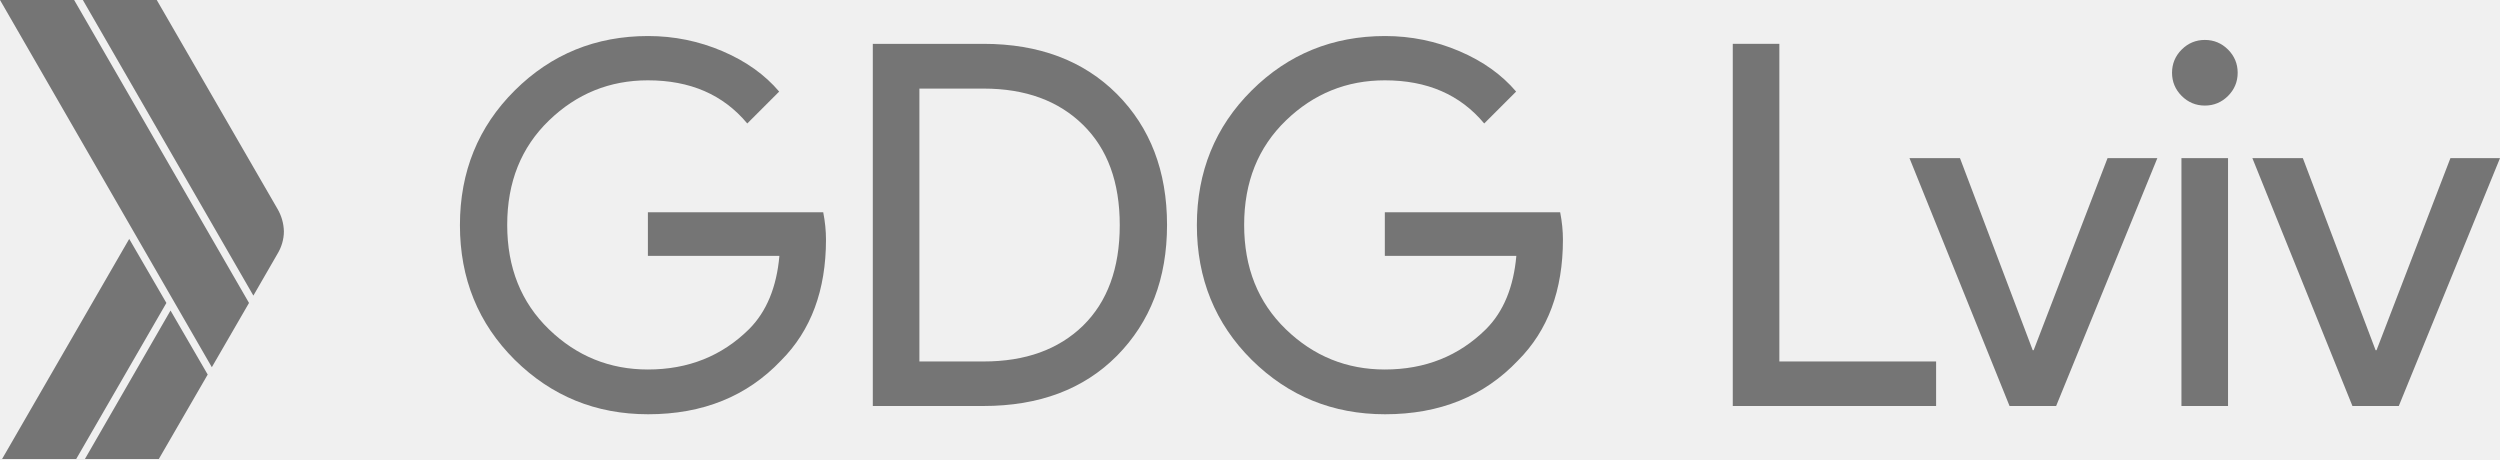
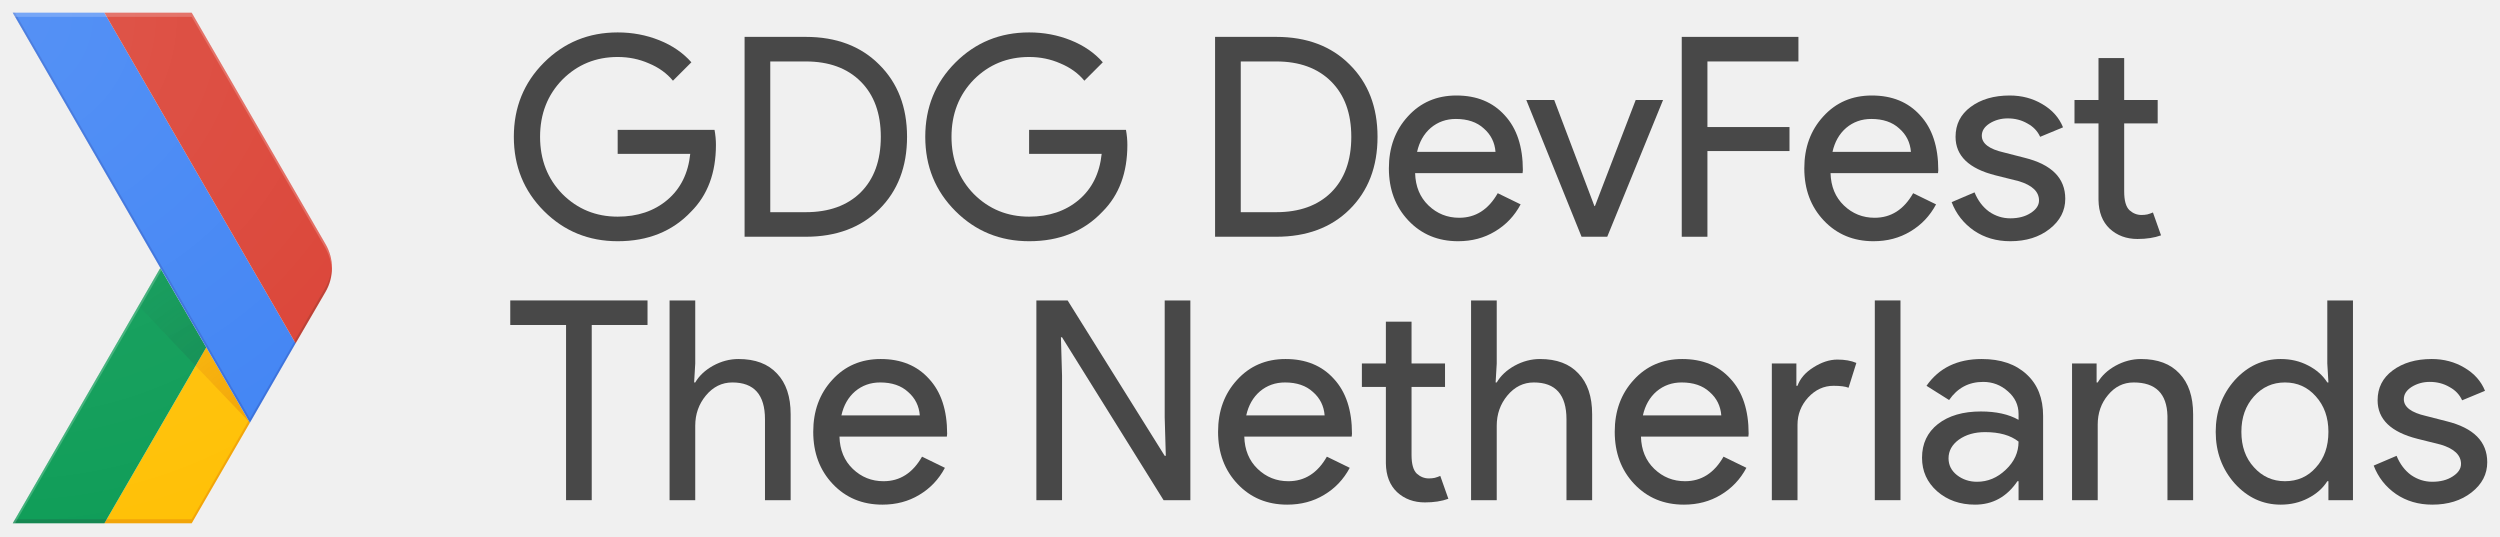
- <svg xmlns="http://www.w3.org/2000/svg" id="Layer_4" viewBox="95 151 1089.3 200">
-   <style>.st0{fill:#757575;}</style>
-   <g id="XMLID_6_">
-     <path id="XMLID_3_" class="st0" d="M454.9 255.4c0 22-6.5 39.6-19.6 52.7-14.8 15.6-34.1 23.4-57.9 23.4-22.8 0-42.1-7.9-58.1-23.7-15.9-15.8-23.9-35.4-23.9-58.7s8-42.9 23.9-58.7 35.3-23.7 58.1-23.7c11.3 0 22.1 2.2 32.4 6.6 10.3 4.4 18.5 10.3 24.7 17.6l-13.9 13.9c-10.5-12.6-24.9-18.8-43.3-18.8-16.6 0-31 5.8-43.1 17.5-12.1 11.7-18.2 26.8-18.2 45.5s6.1 33.8 18.2 45.5c12.1 11.7 26.5 17.5 43.1 17.5 17.6 0 32.3-5.9 44.1-17.6 7.6-7.6 12-18.3 13.2-31.9h-57.3v-19h76.4c.8 4.1 1.2 8.1 1.2 11.9z" />
-     <path id="XMLID_20_" class="st0" d="M475.3 327.9V170.1h48.2c24.2 0 43.6 7.3 58.2 21.9 14.5 14.6 21.8 33.6 21.8 57s-7.3 42.3-21.8 57c-14.5 14.6-33.9 21.9-58.2 21.9h-48.2zm20.3-19.4h28c18.2 0 32.6-5.2 43.3-15.6 10.6-10.4 16-25 16-43.8 0-18.7-5.3-33.2-16-43.7s-25.1-15.8-43.3-15.8h-28v118.9z" />
-     <path id="XMLID_23_" class="st0" d="M776 255.4c0 22-6.5 39.6-19.6 52.7-14.8 15.6-34.1 23.4-57.9 23.4-22.8 0-42.1-7.9-58.1-23.7-15.9-15.8-23.9-35.4-23.9-58.7s8-42.9 23.9-58.7 35.3-23.7 58.1-23.7c11.3 0 22.1 2.2 32.4 6.6 10.3 4.4 18.5 10.3 24.7 17.6l-13.9 13.9c-10.5-12.6-24.9-18.8-43.3-18.8-16.6 0-31 5.8-43.1 17.5s-18.2 26.8-18.2 45.5 6.1 33.8 18.2 45.5 26.5 17.5 43.1 17.5c17.6 0 32.3-5.9 44.1-17.6 7.6-7.6 12-18.3 13.2-31.9h-57.3v-19h76.4c.8 4.1 1.2 8.1 1.2 11.9z" />
-     <path id="XMLID_25_" class="st0" d="M850 327.9V170.1h20.3v138.4h68.3v19.4H850z" />
-     <path id="XMLID_27_" class="st0" d="M970.6 327.9l-43.6-108h22l31.7 83.7h.4l32.2-83.7h21.7l-44.1 108h-20.3z" />
-     <path id="XMLID_29_" class="st0" d="M1065.8 192.8c-2.8 2.8-6.2 4.2-10.1 4.2-3.9 0-7.3-1.4-10.1-4.2-2.8-2.8-4.2-6.2-4.2-10.1 0-3.9 1.4-7.3 4.2-10.1 2.8-2.8 6.2-4.2 10.1-4.2 3.9 0 7.3 1.4 10.1 4.2 2.8 2.8 4.2 6.2 4.2 10.1 0 3.9-1.4 7.3-4.2 10.1zm0 135.1h-20.3v-108h20.3v108z" />
-     <path id="XMLID_32_" class="st0" d="M1120 327.9l-43.6-108h22l31.7 83.7h.4l32.2-83.7h21.6l-44.1 108H1120z" />
+ <svg xmlns="http://www.w3.org/2000/svg" id="Layer_4" viewBox="0 0 979.404 210" version="1.1" width="979.404" height="210">
+   <defs id="defs75" />
+   <style id="style3">.st0{fill:none}.st1{fill:#ffc107}.st2{fill:#0f9d58}.st3,.st4,.st5{opacity:.2;fill:#bf360c;enable-background:new}.st4,.st5{fill:#263238}.st5{fill:#fff}.st6{fill:url(#XMLID_257_)}.st7{fill:url(#XMLID_258_)}.st8{fill:#4285f4}.st9{fill:#db4437}.st10,.st11{opacity:.2;fill:#1a237e;enable-background:new}.st11{fill:#3e2723}.st12{fill:url(#XMLID_259_)}.st13{fill:#fafafa}</style>
+   <g id="XMLID_60_" transform="translate(5,5)">
+     <g id="XMLID_61_">
+       <g id="XMLID_62_">
+         <path id="XMLID_106_" class="st0" d="M 122.5,90.6 70.1,0 0,0 57.8,100 0,200 l 70.1,0 52.4,-90.6 c 3.3,-5.8 3.3,-13 0,-18.8 z" style="fill:none" />
+         <path id="XMLID_105_" class="st1" d="M 92.4,159.8 75.8,131.1 35.9,200 l 34.2,0 22.8,-39.4 z" style="fill:#ffc107" />
+         <path id="XMLID_104_" class="st0" d="M 122.5,90.6 70.1,0 0,0 57.8,100 0,200 l 70.1,0 52.4,-90.6 c 3.3,-5.8 3.3,-13 0,-18.8 z" style="fill:none" />
+         <path id="XMLID_103_" class="st2" d="m 57.8,100 18,31.1 L 35.9,200 0,200 Z" style="fill:#0f9d58" />
+         <path id="XMLID_102_" class="st0" d="M 122.5,90.6 70.1,0 0,0 57.8,100 0,200 l 70.1,0 52.4,-90.6 c 3.3,-5.8 3.3,-13 0,-18.8 z" style="fill:none" />
+         <path id="XMLID_101_" class="st3" d="m 70.1,198.4 -33.3,0 -0.9,1.6 34.2,0 22.8,-39.4 -0.5,-0.8 z" style="opacity:0.2;fill:#bf360c;enable-background:new" />
+         <path id="XMLID_100_" class="st0" d="M 122.5,90.6 70.1,0 0,0 57.8,100 0,200 l 70.1,0 52.4,-90.6 c 3.3,-5.8 3.3,-13 0,-18.8 z" style="fill:none" />
+         <path id="XMLID_99_" class="st4" d="M 0.9,198.4 0,200 l 35.9,0 0.9,-1.6 z" style="opacity:0.2;fill:#263238;enable-background:new" />
+         <path id="XMLID_98_" class="st0" d="M 122.5,90.6 70.1,0 0,0 57.8,100 0,200 l 70.1,0 52.4,-90.6 c 3.3,-5.8 3.3,-13 0,-18.8 z" style="fill:none" />
+         <path id="XMLID_96_" class="st5" d="m 0,200 0.9,0 57.4,-99.2 -0.5,-0.8 z" style="opacity:0.2;fill:#ffffff;enable-background:new" />
+         <path id="XMLID_94_" class="st0" d="M 122.5,90.6 70.1,0 0,0 57.8,100 0,200 l 70.1,0 52.4,-90.6 c 3.3,-5.8 3.3,-13 0,-18.8 z" style="fill:none" />
+         <radialGradient id="XMLID_257_" cx="92.62" cy="2707.501" r="69.162" gradientTransform="matrix(1,0,0,-1,0,2867.46)" gradientUnits="userSpaceOnUse">
+           <stop offset="0" stop-color="#BF360C" stop-opacity=".2" id="stop20" />
+           <stop offset="1" stop-color="#BF360C" stop-opacity=".02" id="stop22" />
+         </radialGradient>
+         <path id="XMLID_92_" class="st6" d="m 92.9,160.6 -17.1,-29.5 -4.2,7.2 z" style="fill:url(#XMLID_257_)" />
+         <path id="XMLID_90_" class="st0" d="M 122.5,90.6 70.1,0 0,0 57.8,100 0,200 l 70.1,0 52.4,-90.6 c 3.3,-5.8 3.3,-13 0,-18.8 z" style="fill:none" />
+         <radialGradient id="XMLID_258_" cx="92.423" cy="2707.063" r="69.723" gradientTransform="matrix(1,0,0,-1,0,2867.46)" gradientUnits="userSpaceOnUse">
+           <stop offset="0" stop-color="#263238" stop-opacity=".2" id="stop27" />
+           <stop offset="1" stop-color="#263238" stop-opacity=".02" id="stop29" />
+         </radialGradient>
+         <path id="XMLID_89_" class="st7" d="m 71.6,138.3 4.2,-7.2 -18,-31.1 -8.5,14.8 z" style="fill:url(#XMLID_258_)" />
+         <path id="XMLID_88_" class="st0" d="M 122.5,90.6 70.1,0 0,0 57.8,100 0,200 l 70.1,0 52.4,-90.6 c 3.3,-5.8 3.3,-13 0,-18.8 z" style="fill:none" />
+         <g id="XMLID_85_">
+           <g id="XMLID_86_">
+             <path id="XMLID_87_" class="st8" d="M 35.9,0 0,0 92.9,160.6 110.8,129.5 Z" style="fill:#4285f4" />
+           </g>
+         </g>
+         <path id="XMLID_84_" class="st0" d="M 122.5,90.6 70.1,0 0,0 57.8,100 0,200 l 70.1,0 52.4,-90.6 c 3.3,-5.8 3.3,-13 0,-18.8 z" style="fill:none" />
+         <path id="XMLID_83_" class="st9" d="m 122.5,109.4 c 3.4,-5.8 3.4,-13 0,-18.8 L 70.1,0 35.9,0 l 74.9,129.5 11.7,-20.1 z" style="fill:#db4437" />
+         <path id="XMLID_82_" class="st0" d="M 122.5,90.6 70.1,0 0,0 57.8,100 0,200 l 70.1,0 52.4,-90.6 c 3.3,-5.8 3.3,-13 0,-18.8 z" style="fill:none" />
+         <path id="XMLID_71_" class="st10" d="M 110.8,129.5 110.4,128.7 92.9,159 0.9,0 0,0 92.9,160.6 110.8,129.5 Z" style="opacity:0.2;fill:#1a237e;enable-background:new" />
+         <path id="XMLID_69_" class="st0" d="M 122.5,90.6 70.1,0 0,0 57.8,100 0,200 l 70.1,0 52.4,-90.6 c 3.3,-5.8 3.3,-13 0,-18.8 z" style="fill:none" />
+         <path id="XMLID_67_" class="st5" d="m 70.1,1.6 52.4,90.6 c 1.5,2.7 2.3,5.6 2.5,8.6 0.1,-3.5 -0.7,-7 -2.5,-10.2 L 70.1,0 0,0 l 0.9,1.6 69.2,0 z" style="opacity:0.2;fill:#ffffff;enable-background:new" />
+         <path id="XMLID_66_" class="st0" d="M 122.5,90.6 70.1,0 0,0 57.8,100 0,200 l 70.1,0 52.4,-90.6 c 3.3,-5.8 3.3,-13 0,-18.8 z" style="fill:none" />
+         <path id="XMLID_65_" class="st11" d="m 110.8,129.5 11.6,-20.1 c 1.8,-3.1 2.6,-6.7 2.5,-10.2 -0.1,3 -0.9,5.9 -2.5,8.6 l -12.1,20.9 0.5,0.8 z" style="opacity:0.2;fill:#3e2723;enable-background:new" />
+         <path id="XMLID_64_" class="st0" d="M 122.5,90.6 70.1,0 0,0 57.8,100 0,200 l 70.1,0 52.4,-90.6 c 3.3,-5.8 3.3,-13 0,-18.8 z" style="fill:none" />
+         <radialGradient id="XMLID_259_" cx="-1.563" cy="2865.898" r="209.922" gradientTransform="matrix(1,0,0,-1,0,2867.46)" gradientUnits="userSpaceOnUse">
+           <stop offset="0" stop-color="#FFF" stop-opacity=".1" id="stop46" />
+           <stop offset="1" stop-color="#FFF" stop-opacity="0" id="stop48" />
+         </radialGradient>
+         <path id="XMLID_63_" class="st12" d="M 122.5,90.6 70.1,0 0,0 57.8,100 0,200 l 70.1,0 52.4,-90.6 c 3.3,-5.8 3.3,-13 0,-18.8 z" style="fill:url(#XMLID_259_)" />
+       </g>
+     </g>
  </g>
-   <g id="XMLID_261_">
-     <path id="XMLID_259_" class="st0" d="M127.3 151H95l92.3 160 16.2-28-76.2-132z" />
-     <path id="XMLID_258_" class="st0" d="M215.9 242l-52.6-91h-32.2l74.3 128.8 10.5-18.2c1.7-2.8 2.8-6.2 2.8-9.8-.1-3.6-1.1-6.9-2.8-9.8z" />
-     <path id="XMLID_257_" class="st0" d="M151.3 255.1L95.9 351h32.3l39.3-68-16.2-27.9z" />
-     <path id="XMLID_256_" class="st0" d="M169.3 286.3L132 351h32.2l21.3-36.8-16.2-27.9z" />
-   </g>
+   <path d="m 231.815,127.317 0,68.634 -10.055,0 0,-68.634 -21.858,0 0,-9.617 53.77,0 0,9.617 -21.858,0 z" style="color:#000000;font-style:normal;font-variant:normal;font-weight:normal;font-stretch:normal;font-size:medium;line-height:125%;font-family:'Product Sans';-inkscape-font-specification:'Product Sans';letter-spacing:0px;word-spacing:0px;clip-rule:nonzero;display:inline;overflow:visible;visibility:visible;isolation:auto;mix-blend-mode:normal;color-interpolation:sRGB;color-interpolation-filters:linearRGB;solid-color:#000000;solid-opacity:1;fill:#000000;fill-opacity:0.7;fill-rule:nonzero;stroke:none;stroke-width:1;stroke-linecap:butt;stroke-linejoin:miter;stroke-miterlimit:4;stroke-dasharray:none;stroke-dashoffset:0;stroke-opacity:1;color-rendering:auto;image-rendering:auto;shape-rendering:auto;text-rendering:auto;enable-background:accumulate" id="path4218" />
+   <path d="m 262.314,117.7 10.055,0 0,24.699 -0.437,7.432 0.437,0 q 2.295,-3.934 6.995,-6.557 4.809,-2.623 9.945,-2.623 9.836,0 15.082,5.683 5.355,5.574 5.355,15.956 l 0,33.661 -10.055,0 0,-31.694 q 0,-14.426 -12.787,-14.426 -6.12,0 -10.383,5.137 -4.153,5.027 -4.153,11.803 l 0,29.18 -10.055,0 0,-78.251 z" style="color:#000000;font-style:normal;font-variant:normal;font-weight:normal;font-stretch:normal;font-size:medium;line-height:125%;font-family:'Product Sans';-inkscape-font-specification:'Product Sans';letter-spacing:0px;word-spacing:0px;clip-rule:nonzero;display:inline;overflow:visible;visibility:visible;isolation:auto;mix-blend-mode:normal;color-interpolation:sRGB;color-interpolation-filters:linearRGB;solid-color:#000000;solid-opacity:1;fill:#000000;fill-opacity:0.7;fill-rule:nonzero;stroke:none;stroke-width:1;stroke-linecap:butt;stroke-linejoin:miter;stroke-miterlimit:4;stroke-dasharray:none;stroke-dashoffset:0;stroke-opacity:1;color-rendering:auto;image-rendering:auto;shape-rendering:auto;text-rendering:auto;enable-background:accumulate" id="path4220" />
+   <path d="m 345.699,197.7 q -11.803,0 -19.454,-8.087 -7.65,-8.087 -7.65,-20.437 0,-12.24 7.432,-20.328 7.432,-8.197 19.016,-8.197 11.913,0 18.907,7.76 7.104,7.65 7.104,21.53 l -0.109,1.093 -42.077,0 q 0.219,7.869 5.246,12.678 5.027,4.809 12.022,4.809 9.617,0 15.082,-9.617 l 8.962,4.372 q -3.607,6.776 -10.055,10.601 Q 353.786,197.7 345.699,197.7 Z m -16.066,-34.973 30.71,0 q -0.437,-5.574 -4.59,-9.18 -4.044,-3.716 -10.929,-3.716 -5.683,0 -9.836,3.497 -4.044,3.497 -5.355,9.399 z" style="color:#000000;font-style:normal;font-variant:normal;font-weight:normal;font-stretch:normal;font-size:medium;line-height:125%;font-family:'Product Sans';-inkscape-font-specification:'Product Sans';letter-spacing:0px;word-spacing:0px;clip-rule:nonzero;display:inline;overflow:visible;visibility:visible;isolation:auto;mix-blend-mode:normal;color-interpolation:sRGB;color-interpolation-filters:linearRGB;solid-color:#000000;solid-opacity:1;fill:#000000;fill-opacity:0.7;fill-rule:nonzero;stroke:none;stroke-width:1;stroke-linecap:butt;stroke-linejoin:miter;stroke-miterlimit:4;stroke-dasharray:none;stroke-dashoffset:0;stroke-opacity:1;color-rendering:auto;image-rendering:auto;shape-rendering:auto;text-rendering:auto;enable-background:accumulate" id="path4222" />
+   <path d="m 416.066,195.951 -10.055,0 0,-78.251 12.24,0 38.033,60.874 0.437,0 -0.437,-15.082 0,-45.792 10.055,0 0,78.251 -10.492,0 -39.781,-63.825 -0.437,0 0.437,15.082 0,48.743 z" style="color:#000000;font-style:normal;font-variant:normal;font-weight:normal;font-stretch:normal;font-size:medium;line-height:125%;font-family:'Product Sans';-inkscape-font-specification:'Product Sans';letter-spacing:0px;word-spacing:0px;clip-rule:nonzero;display:inline;overflow:visible;visibility:visible;isolation:auto;mix-blend-mode:normal;color-interpolation:sRGB;color-interpolation-filters:linearRGB;solid-color:#000000;solid-opacity:1;fill:#000000;fill-opacity:0.7;fill-rule:nonzero;stroke:none;stroke-width:1;stroke-linecap:butt;stroke-linejoin:miter;stroke-miterlimit:4;stroke-dasharray:none;stroke-dashoffset:0;stroke-opacity:1;color-rendering:auto;image-rendering:auto;shape-rendering:auto;text-rendering:auto;enable-background:accumulate" id="path4224" />
+   <path d="m 504.297,197.7 q -11.803,0 -19.454,-8.087 -7.65,-8.087 -7.65,-20.437 0,-12.24 7.432,-20.328 7.432,-8.197 19.016,-8.197 11.913,0 18.907,7.76 7.104,7.65 7.104,21.53 l -0.109,1.093 -42.077,0 q 0.219,7.869 5.246,12.678 5.027,4.809 12.022,4.809 9.617,0 15.082,-9.617 l 8.962,4.372 q -3.607,6.776 -10.055,10.601 Q 512.384,197.7 504.297,197.7 Z m -16.066,-34.973 30.71,0 q -0.437,-5.574 -4.59,-9.18 -4.044,-3.716 -10.929,-3.716 -5.683,0 -9.836,3.497 -4.044,3.497 -5.355,9.399 z" style="color:#000000;font-style:normal;font-variant:normal;font-weight:normal;font-stretch:normal;font-size:medium;line-height:125%;font-family:'Product Sans';-inkscape-font-specification:'Product Sans';letter-spacing:0px;word-spacing:0px;clip-rule:nonzero;display:inline;overflow:visible;visibility:visible;isolation:auto;mix-blend-mode:normal;color-interpolation:sRGB;color-interpolation-filters:linearRGB;solid-color:#000000;solid-opacity:1;fill:#000000;fill-opacity:0.7;fill-rule:nonzero;stroke:none;stroke-width:1;stroke-linecap:butt;stroke-linejoin:miter;stroke-miterlimit:4;stroke-dasharray:none;stroke-dashoffset:0;stroke-opacity:1;color-rendering:auto;image-rendering:auto;shape-rendering:auto;text-rendering:auto;enable-background:accumulate" id="path4226" />
+   <path d="m 558.234,196.826 q -6.557,0 -10.929,-4.044 -4.262,-4.044 -4.372,-11.257 l 0,-29.945 -9.399,0 0,-9.18 9.399,0 0,-16.393 10.055,0 0,16.393 13.115,0 0,9.18 -13.115,0 0,26.667 q 0,5.355 2.076,7.322 2.077,1.858 4.699,1.858 1.202,0 2.295,-0.219 1.202,-0.328 2.186,-0.765 l 3.169,8.962 q -3.934,1.421 -9.18,1.421 z" style="color:#000000;font-style:normal;font-variant:normal;font-weight:normal;font-stretch:normal;font-size:medium;line-height:125%;font-family:'Product Sans';-inkscape-font-specification:'Product Sans';letter-spacing:0px;word-spacing:0px;clip-rule:nonzero;display:inline;overflow:visible;visibility:visible;isolation:auto;mix-blend-mode:normal;color-interpolation:sRGB;color-interpolation-filters:linearRGB;solid-color:#000000;solid-opacity:1;fill:#000000;fill-opacity:0.7;fill-rule:nonzero;stroke:none;stroke-width:1;stroke-linecap:butt;stroke-linejoin:miter;stroke-miterlimit:4;stroke-dasharray:none;stroke-dashoffset:0;stroke-opacity:1;color-rendering:auto;image-rendering:auto;shape-rendering:auto;text-rendering:auto;enable-background:accumulate" id="path4228" />
+   <path d="m 576.308,117.7 10.055,0 0,24.699 -0.437,7.432 0.437,0 q 2.295,-3.934 6.995,-6.557 4.809,-2.623 9.945,-2.623 9.836,0 15.082,5.683 5.355,5.574 5.355,15.956 l 0,33.661 -10.055,0 0,-31.694 q 0,-14.426 -12.787,-14.426 -6.12,0 -10.383,5.137 -4.153,5.027 -4.153,11.803 l 0,29.18 -10.055,0 0,-78.251 z" style="color:#000000;font-style:normal;font-variant:normal;font-weight:normal;font-stretch:normal;font-size:medium;line-height:125%;font-family:'Product Sans';-inkscape-font-specification:'Product Sans';letter-spacing:0px;word-spacing:0px;clip-rule:nonzero;display:inline;overflow:visible;visibility:visible;isolation:auto;mix-blend-mode:normal;color-interpolation:sRGB;color-interpolation-filters:linearRGB;solid-color:#000000;solid-opacity:1;fill:#000000;fill-opacity:0.7;fill-rule:nonzero;stroke:none;stroke-width:1;stroke-linecap:butt;stroke-linejoin:miter;stroke-miterlimit:4;stroke-dasharray:none;stroke-dashoffset:0;stroke-opacity:1;color-rendering:auto;image-rendering:auto;shape-rendering:auto;text-rendering:auto;enable-background:accumulate" id="path4230" />
+   <path d="m 659.693,197.7 q -11.803,0 -19.454,-8.087 -7.65,-8.087 -7.65,-20.437 0,-12.24 7.432,-20.328 7.432,-8.197 19.016,-8.197 11.913,0 18.907,7.76 7.104,7.65 7.104,21.53 l -0.109,1.093 -42.077,0 q 0.219,7.869 5.246,12.678 5.027,4.809 12.022,4.809 9.617,0 15.082,-9.617 l 8.962,4.372 q -3.607,6.776 -10.055,10.601 -6.339,3.825 -14.426,3.825 z m -16.066,-34.973 30.71,0 q -0.437,-5.574 -4.59,-9.18 -4.044,-3.716 -10.929,-3.716 -5.683,0 -9.836,3.497 -4.044,3.497 -5.355,9.399 z" style="color:#000000;font-style:normal;font-variant:normal;font-weight:normal;font-stretch:normal;font-size:medium;line-height:125%;font-family:'Product Sans';-inkscape-font-specification:'Product Sans';letter-spacing:0px;word-spacing:0px;clip-rule:nonzero;display:inline;overflow:visible;visibility:visible;isolation:auto;mix-blend-mode:normal;color-interpolation:sRGB;color-interpolation-filters:linearRGB;solid-color:#000000;solid-opacity:1;fill:#000000;fill-opacity:0.7;fill-rule:nonzero;stroke:none;stroke-width:1;stroke-linecap:butt;stroke-linejoin:miter;stroke-miterlimit:4;stroke-dasharray:none;stroke-dashoffset:0;stroke-opacity:1;color-rendering:auto;image-rendering:auto;shape-rendering:auto;text-rendering:auto;enable-background:accumulate" id="path4232" />
+   <path d="m 704.191,195.951 -10.055,0 0,-53.552 9.617,0 0,8.743 0.437,0 q 1.53,-4.262 6.23,-7.213 4.809,-3.06 9.399,-3.06 4.372,0 7.432,1.311 l -3.06,9.727 q -1.858,-0.765 -5.902,-0.765 -5.683,0 -9.945,4.59 -4.153,4.59 -4.153,10.71 l 0,29.508 z" style="color:#000000;font-style:normal;font-variant:normal;font-weight:normal;font-stretch:normal;font-size:medium;line-height:125%;font-family:'Product Sans';-inkscape-font-specification:'Product Sans';letter-spacing:0px;word-spacing:0px;clip-rule:nonzero;display:inline;overflow:visible;visibility:visible;isolation:auto;mix-blend-mode:normal;color-interpolation:sRGB;color-interpolation-filters:linearRGB;solid-color:#000000;solid-opacity:1;fill:#000000;fill-opacity:0.7;fill-rule:nonzero;stroke:none;stroke-width:1;stroke-linecap:butt;stroke-linejoin:miter;stroke-miterlimit:4;stroke-dasharray:none;stroke-dashoffset:0;stroke-opacity:1;color-rendering:auto;image-rendering:auto;shape-rendering:auto;text-rendering:auto;enable-background:accumulate" id="path4234" />
+   <path d="m 744.534,117.7 0,78.251 -10.055,0 0,-78.251 10.055,0 z" style="color:#000000;font-style:normal;font-variant:normal;font-weight:normal;font-stretch:normal;font-size:medium;line-height:125%;font-family:'Product Sans';-inkscape-font-specification:'Product Sans';letter-spacing:0px;word-spacing:0px;clip-rule:nonzero;display:inline;overflow:visible;visibility:visible;isolation:auto;mix-blend-mode:normal;color-interpolation:sRGB;color-interpolation-filters:linearRGB;solid-color:#000000;solid-opacity:1;fill:#000000;fill-opacity:0.7;fill-rule:nonzero;stroke:none;stroke-width:1;stroke-linecap:butt;stroke-linejoin:miter;stroke-miterlimit:4;stroke-dasharray:none;stroke-dashoffset:0;stroke-opacity:1;color-rendering:auto;image-rendering:auto;shape-rendering:auto;text-rendering:auto;enable-background:accumulate" id="path4236" />
+   <path d="m 763.361,179.558 q 0,3.934 3.279,6.557 3.388,2.623 7.869,2.623 6.339,0 11.257,-4.699 5.027,-4.699 5.027,-11.038 -4.699,-3.716 -13.115,-3.716 -6.12,0 -10.273,2.951 -4.044,2.951 -4.044,7.322 z m 13.005,-38.907 q 11.148,0 17.596,6.011 6.448,5.902 6.448,16.284 l 0,33.005 -9.617,0 0,-7.432 -0.437,0 Q 784.126,197.7 773.743,197.7 q -8.852,0 -14.863,-5.246 -5.902,-5.246 -5.902,-13.115 0,-8.306 6.23,-13.224 6.339,-4.918 16.831,-4.918 8.962,0 14.754,3.279 l 0,-2.295 q 0,-5.246 -4.153,-8.852 -4.153,-3.716 -9.727,-3.716 -8.415,0 -13.333,7.104 l -8.852,-5.574 q 7.322,-10.492 21.639,-10.492 z" style="color:#000000;font-style:normal;font-variant:normal;font-weight:normal;font-stretch:normal;font-size:medium;line-height:125%;font-family:'Product Sans';-inkscape-font-specification:'Product Sans';letter-spacing:0px;word-spacing:0px;clip-rule:nonzero;display:inline;overflow:visible;visibility:visible;isolation:auto;mix-blend-mode:normal;color-interpolation:sRGB;color-interpolation-filters:linearRGB;solid-color:#000000;solid-opacity:1;fill:#000000;fill-opacity:0.7;fill-rule:nonzero;stroke:none;stroke-width:1;stroke-linecap:butt;stroke-linejoin:miter;stroke-miterlimit:4;stroke-dasharray:none;stroke-dashoffset:0;stroke-opacity:1;color-rendering:auto;image-rendering:auto;shape-rendering:auto;text-rendering:auto;enable-background:accumulate" id="path4238" />
+   <path d="m 811.75,142.399 9.617,0 0,7.432 0.437,0 q 2.295,-3.934 6.995,-6.557 4.809,-2.623 9.945,-2.623 9.836,0 15.082,5.683 5.355,5.574 5.355,15.956 l 0,33.661 -10.055,0 0,-33.005 q -0.328,-13.115 -13.224,-13.115 -6.011,0 -10.055,4.918 -4.044,4.809 -4.044,11.585 l 0,29.617 -10.055,0 0,-53.552 z" style="color:#000000;font-style:normal;font-variant:normal;font-weight:normal;font-stretch:normal;font-size:medium;line-height:125%;font-family:'Product Sans';-inkscape-font-specification:'Product Sans';letter-spacing:0px;word-spacing:0px;clip-rule:nonzero;display:inline;overflow:visible;visibility:visible;isolation:auto;mix-blend-mode:normal;color-interpolation:sRGB;color-interpolation-filters:linearRGB;solid-color:#000000;solid-opacity:1;fill:#000000;fill-opacity:0.7;fill-rule:nonzero;stroke:none;stroke-width:1;stroke-linecap:butt;stroke-linejoin:miter;stroke-miterlimit:4;stroke-dasharray:none;stroke-dashoffset:0;stroke-opacity:1;color-rendering:auto;image-rendering:auto;shape-rendering:auto;text-rendering:auto;enable-background:accumulate" id="path4240" />
+   <path d="m 895.135,188.52 q 7.432,0 12.131,-5.355 4.918,-5.355 4.918,-13.989 0,-8.415 -4.918,-13.88 -4.809,-5.464 -12.131,-5.464 -7.213,0 -12.131,5.464 -4.918,5.464 -4.918,13.88 0,8.525 4.918,13.88 4.918,5.464 12.131,5.464 z M 893.496,197.7 q -10.492,0 -18.033,-8.306 -7.432,-8.415 -7.432,-20.219 0,-11.803 7.432,-20.219 7.541,-8.306 18.033,-8.306 5.902,0 10.71,2.514 4.918,2.514 7.541,6.667 l 0.437,0 -0.437,-7.432 0,-24.699 10.055,0 0,78.251 -9.617,0 0,-7.432 -0.437,0 q -2.623,4.153 -7.541,6.667 Q 899.397,197.7 893.496,197.7 Z" style="color:#000000;font-style:normal;font-variant:normal;font-weight:normal;font-stretch:normal;font-size:medium;line-height:125%;font-family:'Product Sans';-inkscape-font-specification:'Product Sans';letter-spacing:0px;word-spacing:0px;clip-rule:nonzero;display:inline;overflow:visible;visibility:visible;isolation:auto;mix-blend-mode:normal;color-interpolation:sRGB;color-interpolation-filters:linearRGB;solid-color:#000000;solid-opacity:1;fill:#000000;fill-opacity:0.7;fill-rule:nonzero;stroke:none;stroke-width:1;stroke-linecap:butt;stroke-linejoin:miter;stroke-miterlimit:4;stroke-dasharray:none;stroke-dashoffset:0;stroke-opacity:1;color-rendering:auto;image-rendering:auto;shape-rendering:auto;text-rendering:auto;enable-background:accumulate" id="path4242" />
+   <path d="m 974.404,181.088 q 0,6.995 -6.12,11.803 -6.12,4.809 -15.41,4.809 -8.087,0 -14.208,-4.153 -6.12,-4.262 -8.743,-11.148 l 8.962,-3.825 q 1.967,4.809 5.683,7.541 3.825,2.623 8.306,2.623 4.809,0 7.978,-2.077 3.279,-2.076 3.279,-4.918 0,-5.137 -7.869,-7.541 l -9.18,-2.295 q -15.628,-3.934 -15.628,-15.082 0,-7.322 5.902,-11.694 6.011,-4.481 15.301,-4.481 7.104,0 12.787,3.388 5.792,3.388 8.087,9.071 l -8.962,3.716 q -1.53,-3.388 -5.027,-5.246 -3.388,-1.967 -7.65,-1.967 -3.934,0 -7.104,1.967 -3.06,1.967 -3.06,4.809 0,4.59 8.634,6.557 l 8.087,2.076 q 15.956,3.934 15.956,16.066 z" style="color:#000000;font-style:normal;font-variant:normal;font-weight:normal;font-stretch:normal;font-size:medium;line-height:125%;font-family:'Product Sans';-inkscape-font-specification:'Product Sans';letter-spacing:0px;word-spacing:0px;clip-rule:nonzero;display:inline;overflow:visible;visibility:visible;isolation:auto;mix-blend-mode:normal;color-interpolation:sRGB;color-interpolation-filters:linearRGB;solid-color:#000000;solid-opacity:1;fill:#000000;fill-opacity:0.7;fill-rule:nonzero;stroke:none;stroke-width:1;stroke-linecap:butt;stroke-linejoin:miter;stroke-miterlimit:4;stroke-dasharray:none;stroke-dashoffset:0;stroke-opacity:1;color-rendering:auto;image-rendering:auto;shape-rendering:auto;text-rendering:auto;enable-background:accumulate" id="path4244" />
+   <path id="path4243" style="color:#000000;font-style:normal;font-variant:normal;font-weight:normal;font-stretch:normal;font-size:medium;line-height:125%;font-family:'Product Sans';-inkscape-font-specification:'Product Sans';letter-spacing:-1px;word-spacing:0px;clip-rule:nonzero;display:inline;overflow:visible;visibility:visible;isolation:auto;mix-blend-mode:normal;color-interpolation:sRGB;color-interpolation-filters:linearRGB;solid-color:#000000;solid-opacity:1;fill:#000000;fill-opacity:0.7;fill-rule:nonzero;stroke:none;stroke-width:1;stroke-linecap:butt;stroke-linejoin:miter;stroke-miterlimit:4;stroke-dasharray:none;stroke-dashoffset:0;stroke-opacity:1;color-rendering:auto;image-rendering:auto;shape-rendering:auto;text-rendering:auto;enable-background:accumulate" d="m 280.475,56.771 q 0,16.404 -9.733,26.137 Q 259.807,94.5 241.981,94.5 224.921,94.5 213.111,82.689 201.3,70.879 201.3,53.6 q 0,-17.279 11.811,-29.089 11.811,-11.811 28.871,-11.811 8.639,0 16.294,3.062 7.655,3.062 12.576,8.639 l -7.218,7.218 q -3.609,-4.374 -9.405,-6.78 -5.687,-2.515 -12.248,-2.515 -12.795,0 -21.653,8.858 -8.749,8.967 -8.749,22.418 0,13.451 8.749,22.418 8.858,8.858 21.653,8.858 11.701,0 19.466,-6.561 7.764,-6.561 8.967,-18.044 l -28.433,0 0,-9.405 37.947,0 q 0.547,3.062 0.547,5.905 z" />
+   <path id="path4245" style="color:#000000;font-style:normal;font-variant:normal;font-weight:normal;font-stretch:normal;font-size:medium;line-height:125%;font-family:'Product Sans';-inkscape-font-specification:'Product Sans';letter-spacing:-1px;word-spacing:0px;clip-rule:nonzero;display:inline;overflow:visible;visibility:visible;isolation:auto;mix-blend-mode:normal;color-interpolation:sRGB;color-interpolation-filters:linearRGB;solid-color:#000000;solid-opacity:1;fill:#000000;fill-opacity:0.7;fill-rule:nonzero;stroke:none;stroke-width:1;stroke-linecap:butt;stroke-linejoin:miter;stroke-miterlimit:4;stroke-dasharray:none;stroke-dashoffset:0;stroke-opacity:1;color-rendering:auto;image-rendering:auto;shape-rendering:auto;text-rendering:auto;enable-background:accumulate" d="m 291.7,92.75 0,-78.301 23.949,0 q 17.935,0 28.761,10.826 10.936,10.826 10.936,28.324 0,17.607 -10.936,28.433 -10.826,10.717 -28.761,10.717 l -23.949,0 z m 10.061,-68.677 0,59.053 13.889,0 q 13.67,0 21.544,-7.764 7.874,-7.874 7.874,-21.762 0,-13.779 -7.874,-21.653 -7.874,-7.874 -21.544,-7.874 l -13.889,0 z" />
+   <path id="path4247" style="color:#000000;font-style:normal;font-variant:normal;font-weight:normal;font-stretch:normal;font-size:medium;line-height:125%;font-family:'Product Sans';-inkscape-font-specification:'Product Sans';letter-spacing:-1px;word-spacing:0px;clip-rule:nonzero;display:inline;overflow:visible;visibility:visible;isolation:auto;mix-blend-mode:normal;color-interpolation:sRGB;color-interpolation-filters:linearRGB;solid-color:#000000;solid-opacity:1;fill:#000000;fill-opacity:0.7;fill-rule:nonzero;stroke:none;stroke-width:1;stroke-linecap:butt;stroke-linejoin:miter;stroke-miterlimit:4;stroke-dasharray:none;stroke-dashoffset:0;stroke-opacity:1;color-rendering:auto;image-rendering:auto;shape-rendering:auto;text-rendering:auto;enable-background:accumulate" d="m 441.658,56.771 q 0,16.404 -9.733,26.137 Q 420.99,94.5 403.164,94.5 q -17.06,0 -28.871,-11.811 -11.811,-11.811 -11.811,-29.089 0,-17.279 11.811,-29.089 11.811,-11.811 28.871,-11.811 8.639,0 16.294,3.062 7.655,3.062 12.576,8.639 l -7.218,7.218 q -3.609,-4.374 -9.405,-6.78 -5.687,-2.515 -12.248,-2.515 -12.795,0 -21.653,8.858 -8.749,8.967 -8.749,22.418 0,13.451 8.749,22.418 8.858,8.858 21.653,8.858 11.701,0 19.466,-6.561 7.764,-6.561 8.967,-18.044 l -28.433,0 0,-9.405 37.947,0 q 0.547,3.062 0.547,5.905 z" />
+   <path id="path4249" style="color:#000000;font-style:normal;font-variant:normal;font-weight:normal;font-stretch:normal;font-size:medium;line-height:125%;font-family:'Product Sans';-inkscape-font-specification:'Product Sans';letter-spacing:-1px;word-spacing:0px;clip-rule:nonzero;display:inline;overflow:visible;visibility:visible;isolation:auto;mix-blend-mode:normal;color-interpolation:sRGB;color-interpolation-filters:linearRGB;solid-color:#000000;solid-opacity:1;fill:#000000;fill-opacity:0.7;fill-rule:nonzero;stroke:none;stroke-width:1;stroke-linecap:butt;stroke-linejoin:miter;stroke-miterlimit:4;stroke-dasharray:none;stroke-dashoffset:0;stroke-opacity:1;color-rendering:auto;image-rendering:auto;shape-rendering:auto;text-rendering:auto;enable-background:accumulate" d="m 476.018,92.75 0,-78.301 23.949,0 q 17.935,0 28.761,10.826 10.936,10.826 10.936,28.324 0,17.607 -10.936,28.433 -10.826,10.717 -28.761,10.717 l -23.949,0 z m 10.061,-68.677 0,59.053 13.889,0 q 13.67,0 21.544,-7.764 7.874,-7.874 7.874,-21.762 0,-13.779 -7.874,-21.653 -7.874,-7.874 -21.544,-7.874 l -13.889,0 z" />
+   <path id="path4251" style="color:#000000;font-style:normal;font-variant:normal;font-weight:normal;font-stretch:normal;font-size:medium;line-height:125%;font-family:'Product Sans';-inkscape-font-specification:'Product Sans';letter-spacing:-1px;word-spacing:0px;clip-rule:nonzero;display:inline;overflow:visible;visibility:visible;isolation:auto;mix-blend-mode:normal;color-interpolation:sRGB;color-interpolation-filters:linearRGB;solid-color:#000000;solid-opacity:1;fill:#000000;fill-opacity:0.7;fill-rule:nonzero;stroke:none;stroke-width:1;stroke-linecap:butt;stroke-linejoin:miter;stroke-miterlimit:4;stroke-dasharray:none;stroke-dashoffset:0;stroke-opacity:1;color-rendering:auto;image-rendering:auto;shape-rendering:auto;text-rendering:auto;enable-background:accumulate" d="m 571.23,94.5 q -11.811,0 -19.466,-8.093 -7.655,-8.093 -7.655,-20.45 0,-12.248 7.436,-20.341 7.436,-8.202 19.028,-8.202 11.92,0 18.919,7.764 7.108,7.655 7.108,21.544 l -0.109,1.094 -42.103,0 q 0.219,7.874 5.249,12.686 5.03,4.812 12.029,4.812 9.624,0 15.091,-9.624 l 8.967,4.374 Q 592.117,86.845 585.665,90.672 579.322,94.5 571.23,94.5 Z m -16.076,-34.995 30.73,0 q -0.437,-5.577 -4.593,-9.186 -4.046,-3.718 -10.936,-3.718 -5.687,0 -9.842,3.499 -4.046,3.499 -5.359,9.405 z" />
+   <path id="path4253" style="color:#000000;font-style:normal;font-variant:normal;font-weight:normal;font-stretch:normal;font-size:medium;line-height:125%;font-family:'Product Sans';-inkscape-font-specification:'Product Sans';letter-spacing:-1px;word-spacing:0px;clip-rule:nonzero;display:inline;overflow:visible;visibility:visible;isolation:auto;mix-blend-mode:normal;color-interpolation:sRGB;color-interpolation-filters:linearRGB;solid-color:#000000;solid-opacity:1;fill:#000000;fill-opacity:0.7;fill-rule:nonzero;stroke:none;stroke-width:1;stroke-linecap:butt;stroke-linejoin:miter;stroke-miterlimit:4;stroke-dasharray:none;stroke-dashoffset:0;stroke-opacity:1;color-rendering:auto;image-rendering:auto;shape-rendering:auto;text-rendering:auto;enable-background:accumulate" d="m 629.654,92.75 -10.061,0 -21.653,-53.586 10.936,0 15.748,41.556 0.219,0 15.966,-41.556 10.717,0 -21.872,53.586 z" />
+   <path id="path4255" style="color:#000000;font-style:normal;font-variant:normal;font-weight:normal;font-stretch:normal;font-size:medium;line-height:125%;font-family:'Product Sans';-inkscape-font-specification:'Product Sans';letter-spacing:-1px;word-spacing:0px;clip-rule:nonzero;display:inline;overflow:visible;visibility:visible;isolation:auto;mix-blend-mode:normal;color-interpolation:sRGB;color-interpolation-filters:linearRGB;solid-color:#000000;solid-opacity:1;fill:#000000;fill-opacity:0.7;fill-rule:nonzero;stroke:none;stroke-width:1;stroke-linecap:butt;stroke-linejoin:miter;stroke-miterlimit:4;stroke-dasharray:none;stroke-dashoffset:0;stroke-opacity:1;color-rendering:auto;image-rendering:auto;shape-rendering:auto;text-rendering:auto;enable-background:accumulate" d="m 668.903,59.177 0,33.573 -10.061,0 0,-78.301 45.712,0 0,9.624 -35.651,0 0,25.699 32.151,0 0,9.405 -32.151,0 z" />
+   <path id="path4257" style="color:#000000;font-style:normal;font-variant:normal;font-weight:normal;font-stretch:normal;font-size:medium;line-height:125%;font-family:'Product Sans';-inkscape-font-specification:'Product Sans';letter-spacing:-1px;word-spacing:0px;clip-rule:nonzero;display:inline;overflow:visible;visibility:visible;isolation:auto;mix-blend-mode:normal;color-interpolation:sRGB;color-interpolation-filters:linearRGB;solid-color:#000000;solid-opacity:1;fill:#000000;fill-opacity:0.7;fill-rule:nonzero;stroke:none;stroke-width:1;stroke-linecap:butt;stroke-linejoin:miter;stroke-miterlimit:4;stroke-dasharray:none;stroke-dashoffset:0;stroke-opacity:1;color-rendering:auto;image-rendering:auto;shape-rendering:auto;text-rendering:auto;enable-background:accumulate" d="m 733.976,94.5 q -11.811,0 -19.466,-8.093 -7.655,-8.093 -7.655,-20.45 0,-12.248 7.436,-20.341 7.436,-8.202 19.028,-8.202 11.92,0 18.919,7.764 7.108,7.655 7.108,21.544 l -0.109,1.094 -42.103,0 q 0.219,7.874 5.249,12.686 5.03,4.812 12.029,4.812 9.624,0 15.091,-9.624 l 8.967,4.374 Q 754.863,86.845 748.411,90.672 742.068,94.5 733.976,94.5 Z m -16.076,-34.995 30.73,0 q -0.437,-5.577 -4.593,-9.186 -4.046,-3.718 -10.936,-3.718 -5.687,0 -9.842,3.499 -4.046,3.499 -5.359,9.405 z" />
+   <path id="path4259" style="color:#000000;font-style:normal;font-variant:normal;font-weight:normal;font-stretch:normal;font-size:medium;line-height:125%;font-family:'Product Sans';-inkscape-font-specification:'Product Sans';letter-spacing:-1px;word-spacing:0px;clip-rule:nonzero;display:inline;overflow:visible;visibility:visible;isolation:auto;mix-blend-mode:normal;color-interpolation:sRGB;color-interpolation-filters:linearRGB;solid-color:#000000;solid-opacity:1;fill:#000000;fill-opacity:0.7;fill-rule:nonzero;stroke:none;stroke-width:1;stroke-linecap:butt;stroke-linejoin:miter;stroke-miterlimit:4;stroke-dasharray:none;stroke-dashoffset:0;stroke-opacity:1;color-rendering:auto;image-rendering:auto;shape-rendering:auto;text-rendering:auto;enable-background:accumulate" d="m 809.091,77.878 q 0,6.999 -6.124,11.811 Q 796.843,94.5 787.547,94.5 q -8.093,0 -14.217,-4.156 -6.124,-4.265 -8.749,-11.155 l 8.967,-3.828 q 1.968,4.812 5.687,7.546 3.828,2.625 8.311,2.625 4.812,0 7.983,-2.078 3.281,-2.078 3.281,-4.921 0,-5.14 -7.874,-7.546 l -9.186,-2.297 q -15.638,-3.937 -15.638,-15.091 0,-7.327 5.905,-11.701 6.015,-4.484 15.31,-4.484 7.108,0 12.795,3.39 5.796,3.39 8.093,9.077 l -8.967,3.718 q -1.531,-3.39 -5.03,-5.249 -3.39,-1.968 -7.655,-1.968 -3.937,0 -7.108,1.968 -3.062,1.968 -3.062,4.812 0,4.593 8.639,6.561 l 8.093,2.078 q 15.966,3.937 15.966,16.076 z" />
+   <path id="path4261" style="color:#000000;font-style:normal;font-variant:normal;font-weight:normal;font-stretch:normal;font-size:medium;line-height:125%;font-family:'Product Sans';-inkscape-font-specification:'Product Sans';letter-spacing:-1px;word-spacing:0px;clip-rule:nonzero;display:inline;overflow:visible;visibility:visible;isolation:auto;mix-blend-mode:normal;color-interpolation:sRGB;color-interpolation-filters:linearRGB;solid-color:#000000;solid-opacity:1;fill:#000000;fill-opacity:0.7;fill-rule:nonzero;stroke:none;stroke-width:1;stroke-linecap:butt;stroke-linejoin:miter;stroke-miterlimit:4;stroke-dasharray:none;stroke-dashoffset:0;stroke-opacity:1;color-rendering:auto;image-rendering:auto;shape-rendering:auto;text-rendering:auto;enable-background:accumulate" d="m 837.423,93.625 q -6.561,0 -10.936,-4.046 -4.265,-4.046 -4.374,-11.264 l 0,-29.964 -9.405,0 0,-9.186 9.405,0 0,-16.404 10.061,0 0,16.404 13.123,0 0,9.186 -13.123,0 0,26.683 q 0,5.359 2.078,7.327 2.078,1.859 4.702,1.859 1.203,0 2.297,-0.219 1.203,-0.328 2.187,-0.766 l 3.171,8.967 q -3.937,1.422 -9.186,1.422 z" />
</svg>
